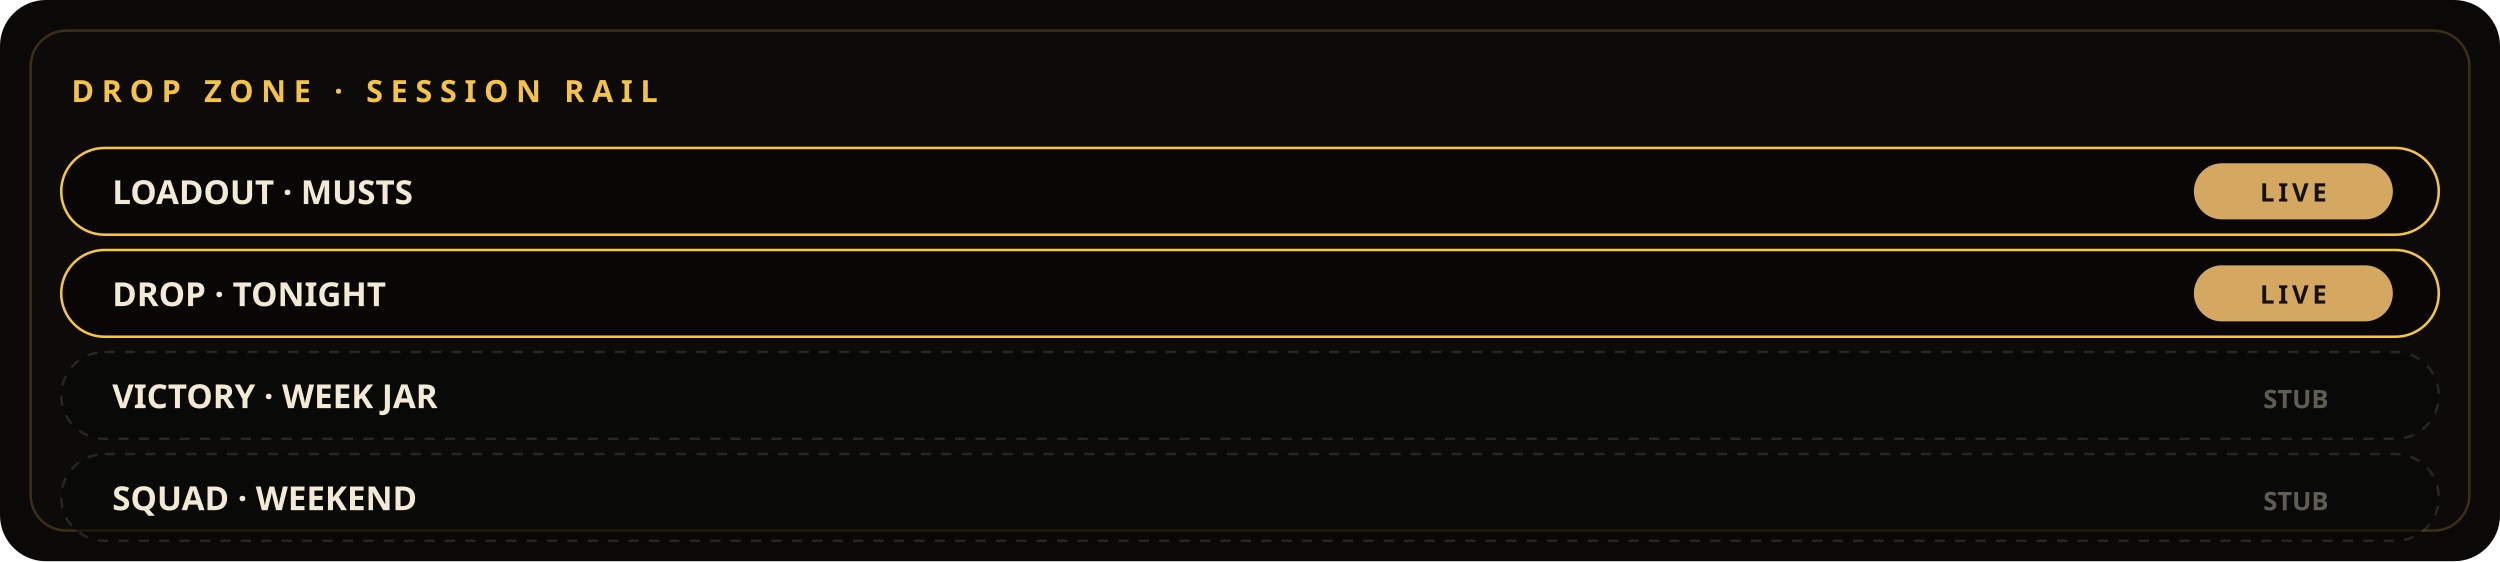
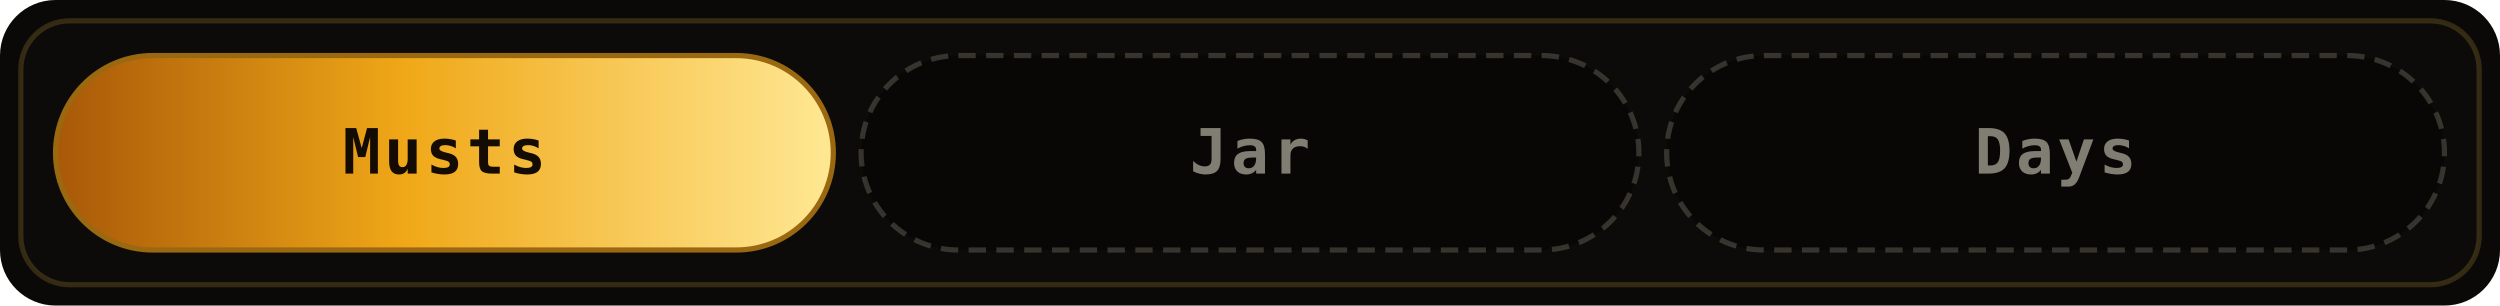
- <svg xmlns="http://www.w3.org/2000/svg" width="980" height="220" viewBox="0 0 980 220">
-   <rect width="980" height="220" rx="18" fill="#0a0908" />
-   <rect x="12" y="12" width="956" height="196" rx="14" fill="#0c0b09" stroke="rgba(245,196,70,0.2)" />
-   <text x="28" y="40" fill="#f5c446" font-family="system-ui,sans-serif" font-size="12" font-weight="800" letter-spacing="3">DROP ZONE · SESSION RAIL</text>
-   <rect x="24" y="58" width="932" height="34" rx="17" fill="#080706" stroke="#f5c446" opacity="1" />
-   <text x="44" y="80" fill="#f2ead4" font-family="system-ui,sans-serif" font-size="13" font-weight="700">LOADOUT · MUSTS</text>
-   <rect x="860" y="64" width="78" height="22" rx="11" fill="#d4a860" />
-   <text x="899" y="79" text-anchor="middle" fill="#14100a" font-family="system-ui,sans-serif" font-size="10" font-weight="900" letter-spacing="1.5">LIVE</text>
-   <rect x="24" y="98" width="932" height="34" rx="17" fill="#080706" stroke="#f5c446" opacity="1" />
-   <text x="44" y="120" fill="#f2ead4" font-family="system-ui,sans-serif" font-size="13" font-weight="700">DROP · TONIGHT</text>
-   <rect x="860" y="104" width="78" height="22" rx="11" fill="#d4a860" />
-   <text x="899" y="119" text-anchor="middle" fill="#14100a" font-family="system-ui,sans-serif" font-size="10" font-weight="900" letter-spacing="1.5">LIVE</text>
-   <rect x="24" y="138" width="932" height="34" rx="17" fill="#080706" stroke="rgba(160,156,140,0.35)" stroke-dasharray="4 4" opacity="0.55" />
-   <text x="44" y="160" fill="#f2ead4" font-family="system-ui,sans-serif" font-size="13" font-weight="700">VICTORY · WEEK JAR</text>
-   <text x="900" y="160" text-anchor="middle" fill="rgba(180,176,160,0.5)" font-family="system-ui,sans-serif" font-size="10" font-weight="800">STUB</text>
-   <rect x="24" y="178" width="932" height="34" rx="17" fill="#080706" stroke="rgba(160,156,140,0.35)" stroke-dasharray="4 4" opacity="0.55" />
-   <text x="44" y="200" fill="#f2ead4" font-family="system-ui,sans-serif" font-size="13" font-weight="700">SQUAD · WEEKEND</text>
-   <text x="900" y="200" text-anchor="middle" fill="rgba(180,176,160,0.5)" font-family="system-ui,sans-serif" font-size="10" font-weight="800">STUB</text>
+ <svg xmlns="http://www.w3.org/2000/svg" width="720" height="88" viewBox="0 0 720 88">
+   <rect width="720" height="88" rx="16" fill="#0a0908" />
+   <rect x="6" y="6" width="708" height="76" rx="14" fill="#0c0b09" stroke="rgba(245,196,70,0.18)" stroke-width="1.5" />
+   <rect x="16" y="16" width="224" height="56" rx="28" fill="url(#live)" stroke="#9a6810" stroke-width="1.5" />
+   <text x="128" y="50" text-anchor="middle" font-family="JetBrains Mono, ui-monospace, monospace" font-size="18" font-weight="800" fill="#140c02" letter-spacing="0.06em">Musts</text>
+   <rect x="248" y="16" width="224" height="56" rx="28" fill="#080706" stroke="rgba(160,156,140,0.32)" stroke-width="1.5" stroke-dasharray="5 3" opacity="0.9" />
+   <text x="360" y="50" text-anchor="middle" font-family="JetBrains Mono, ui-monospace, monospace" font-size="18" font-weight="800" fill="rgba(180,176,160,0.7)" letter-spacing="0.06em">Jar</text>
+   <rect x="480" y="16" width="224" height="56" rx="28" fill="#080706" stroke="rgba(160,156,140,0.32)" stroke-width="1.5" stroke-dasharray="5 3" opacity="0.9" />
+   <text x="592" y="50" text-anchor="middle" font-family="JetBrains Mono, ui-monospace, monospace" font-size="18" font-weight="800" fill="rgba(180,176,160,0.7)" letter-spacing="0.06em">Days</text>
+   <defs>
+     <linearGradient id="live" x1="0" y1="0" x2="1" y2="0">
+       <stop offset="0%" stop-color="#a85808" />
+       <stop offset="45%" stop-color="#f0a818" />
+       <stop offset="100%" stop-color="#ffe894" />
+     </linearGradient>
+   </defs>
</svg>
